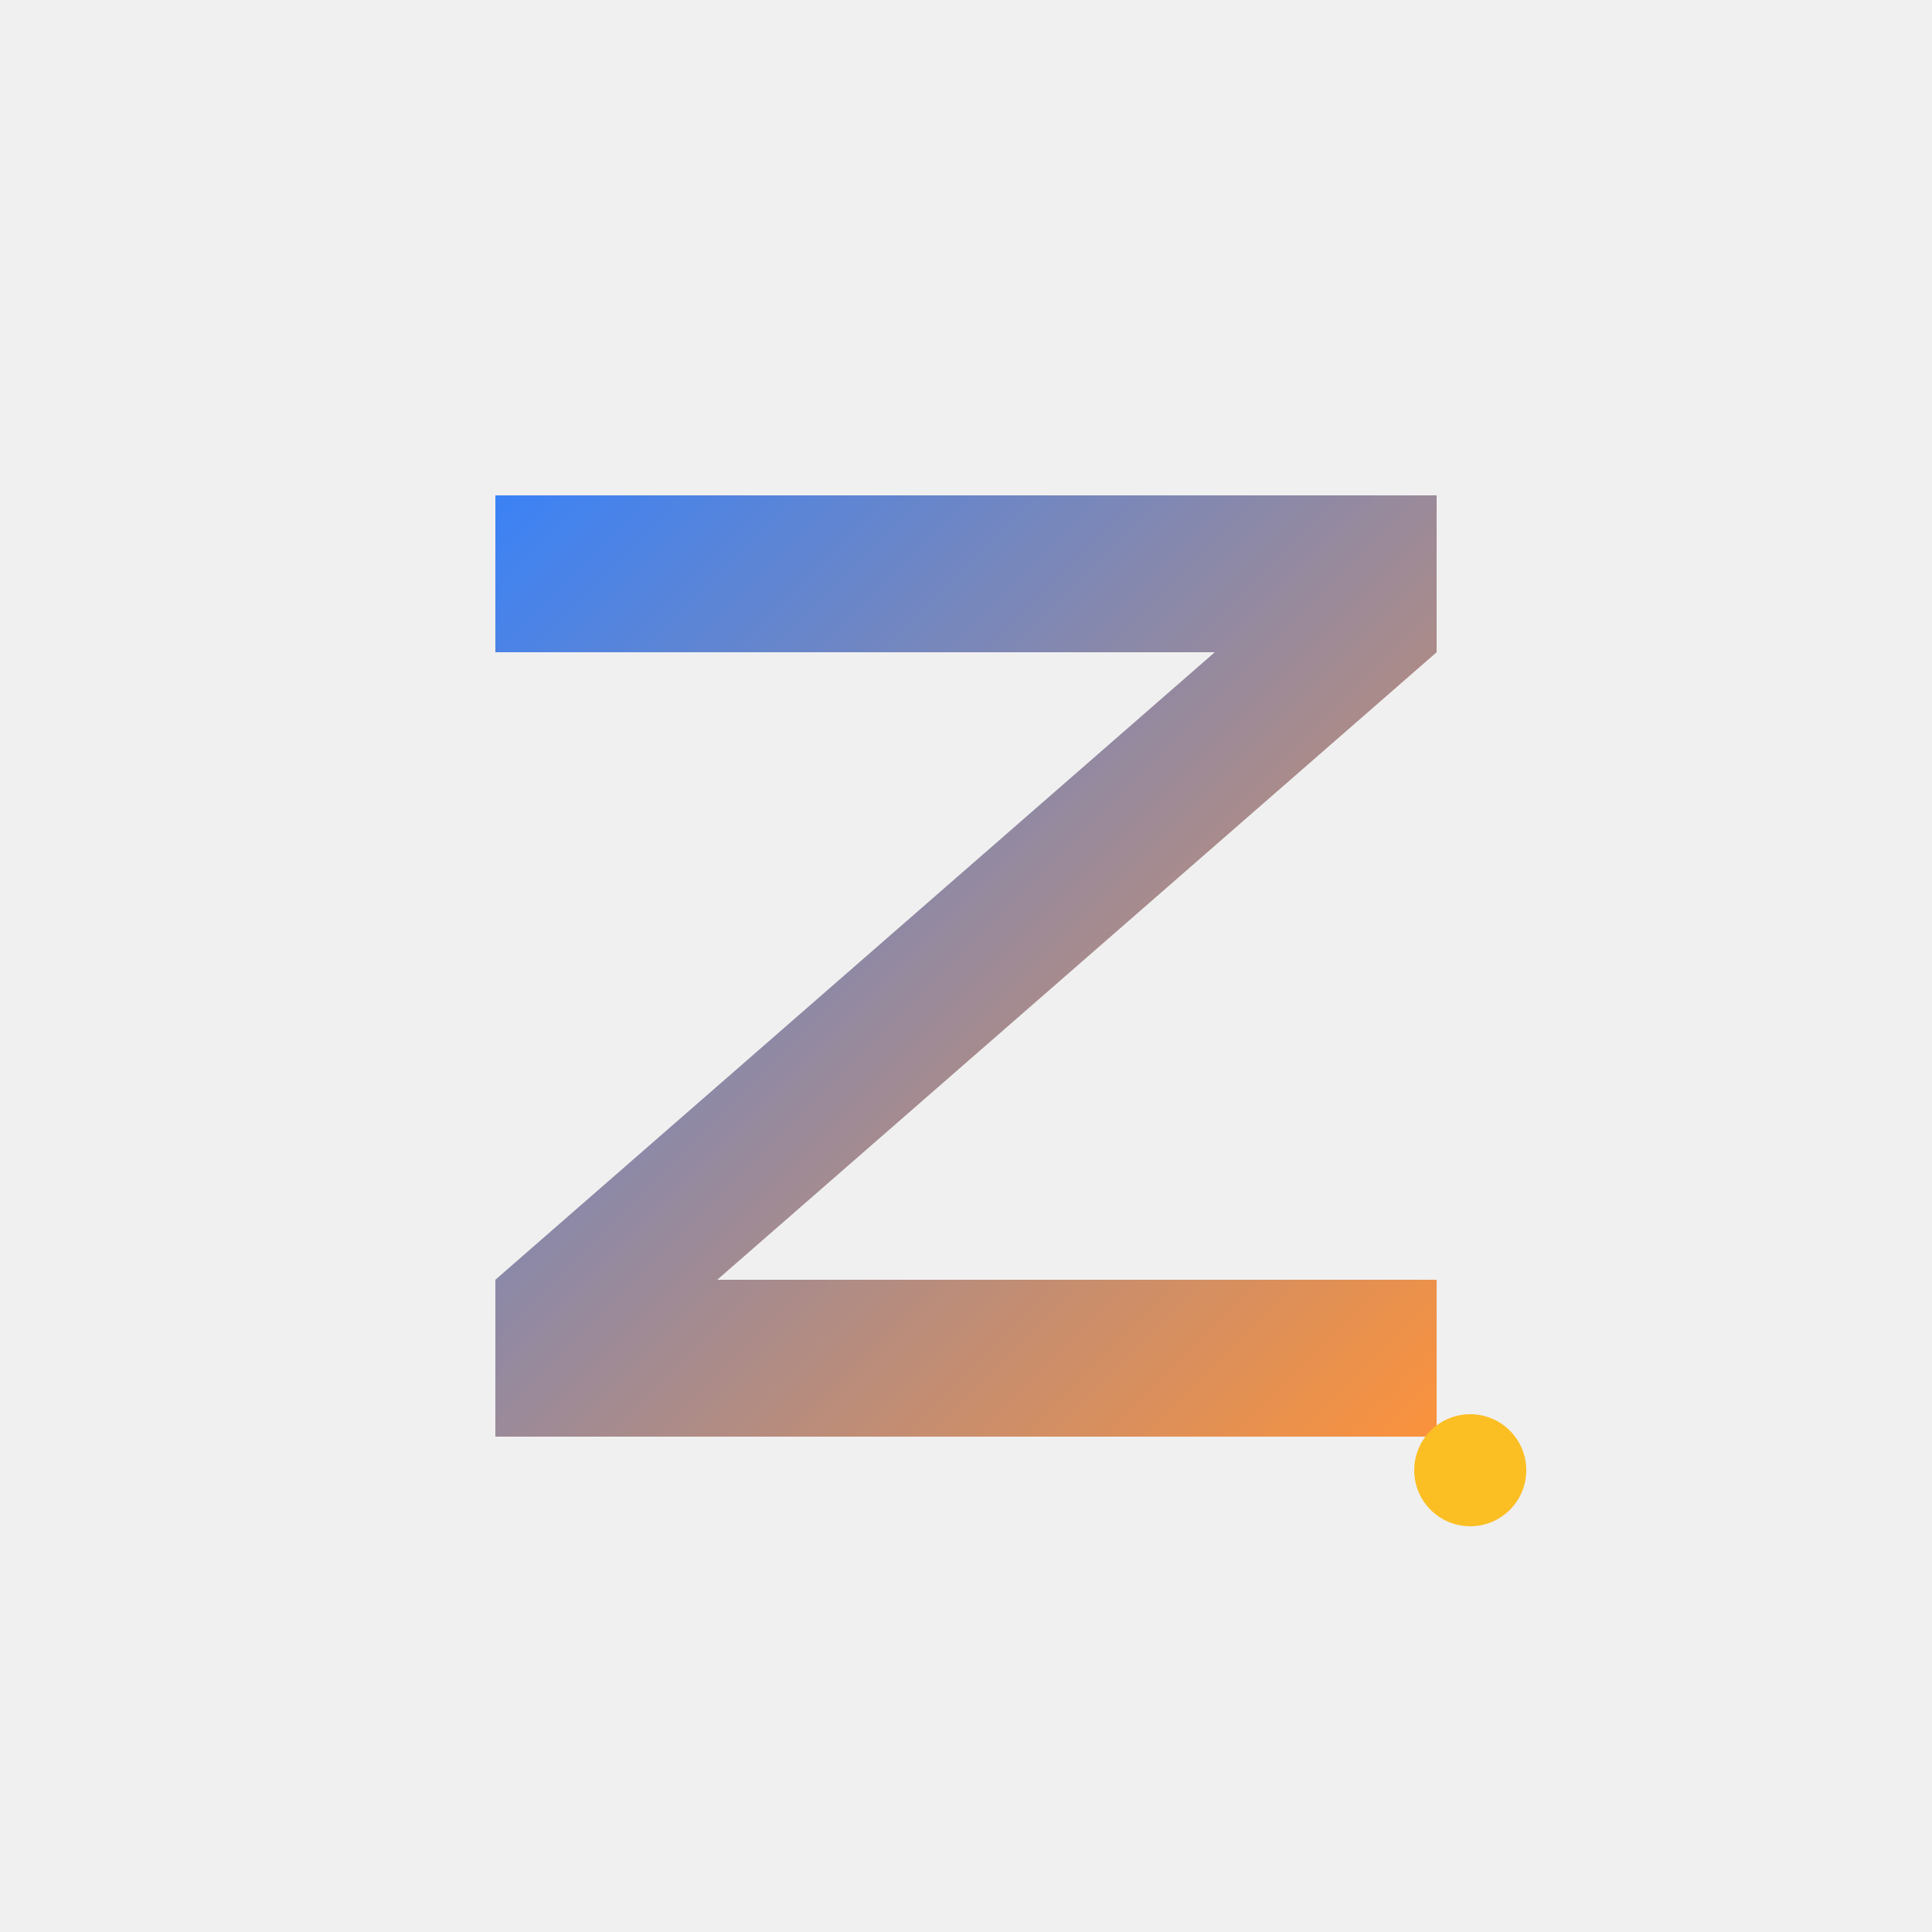
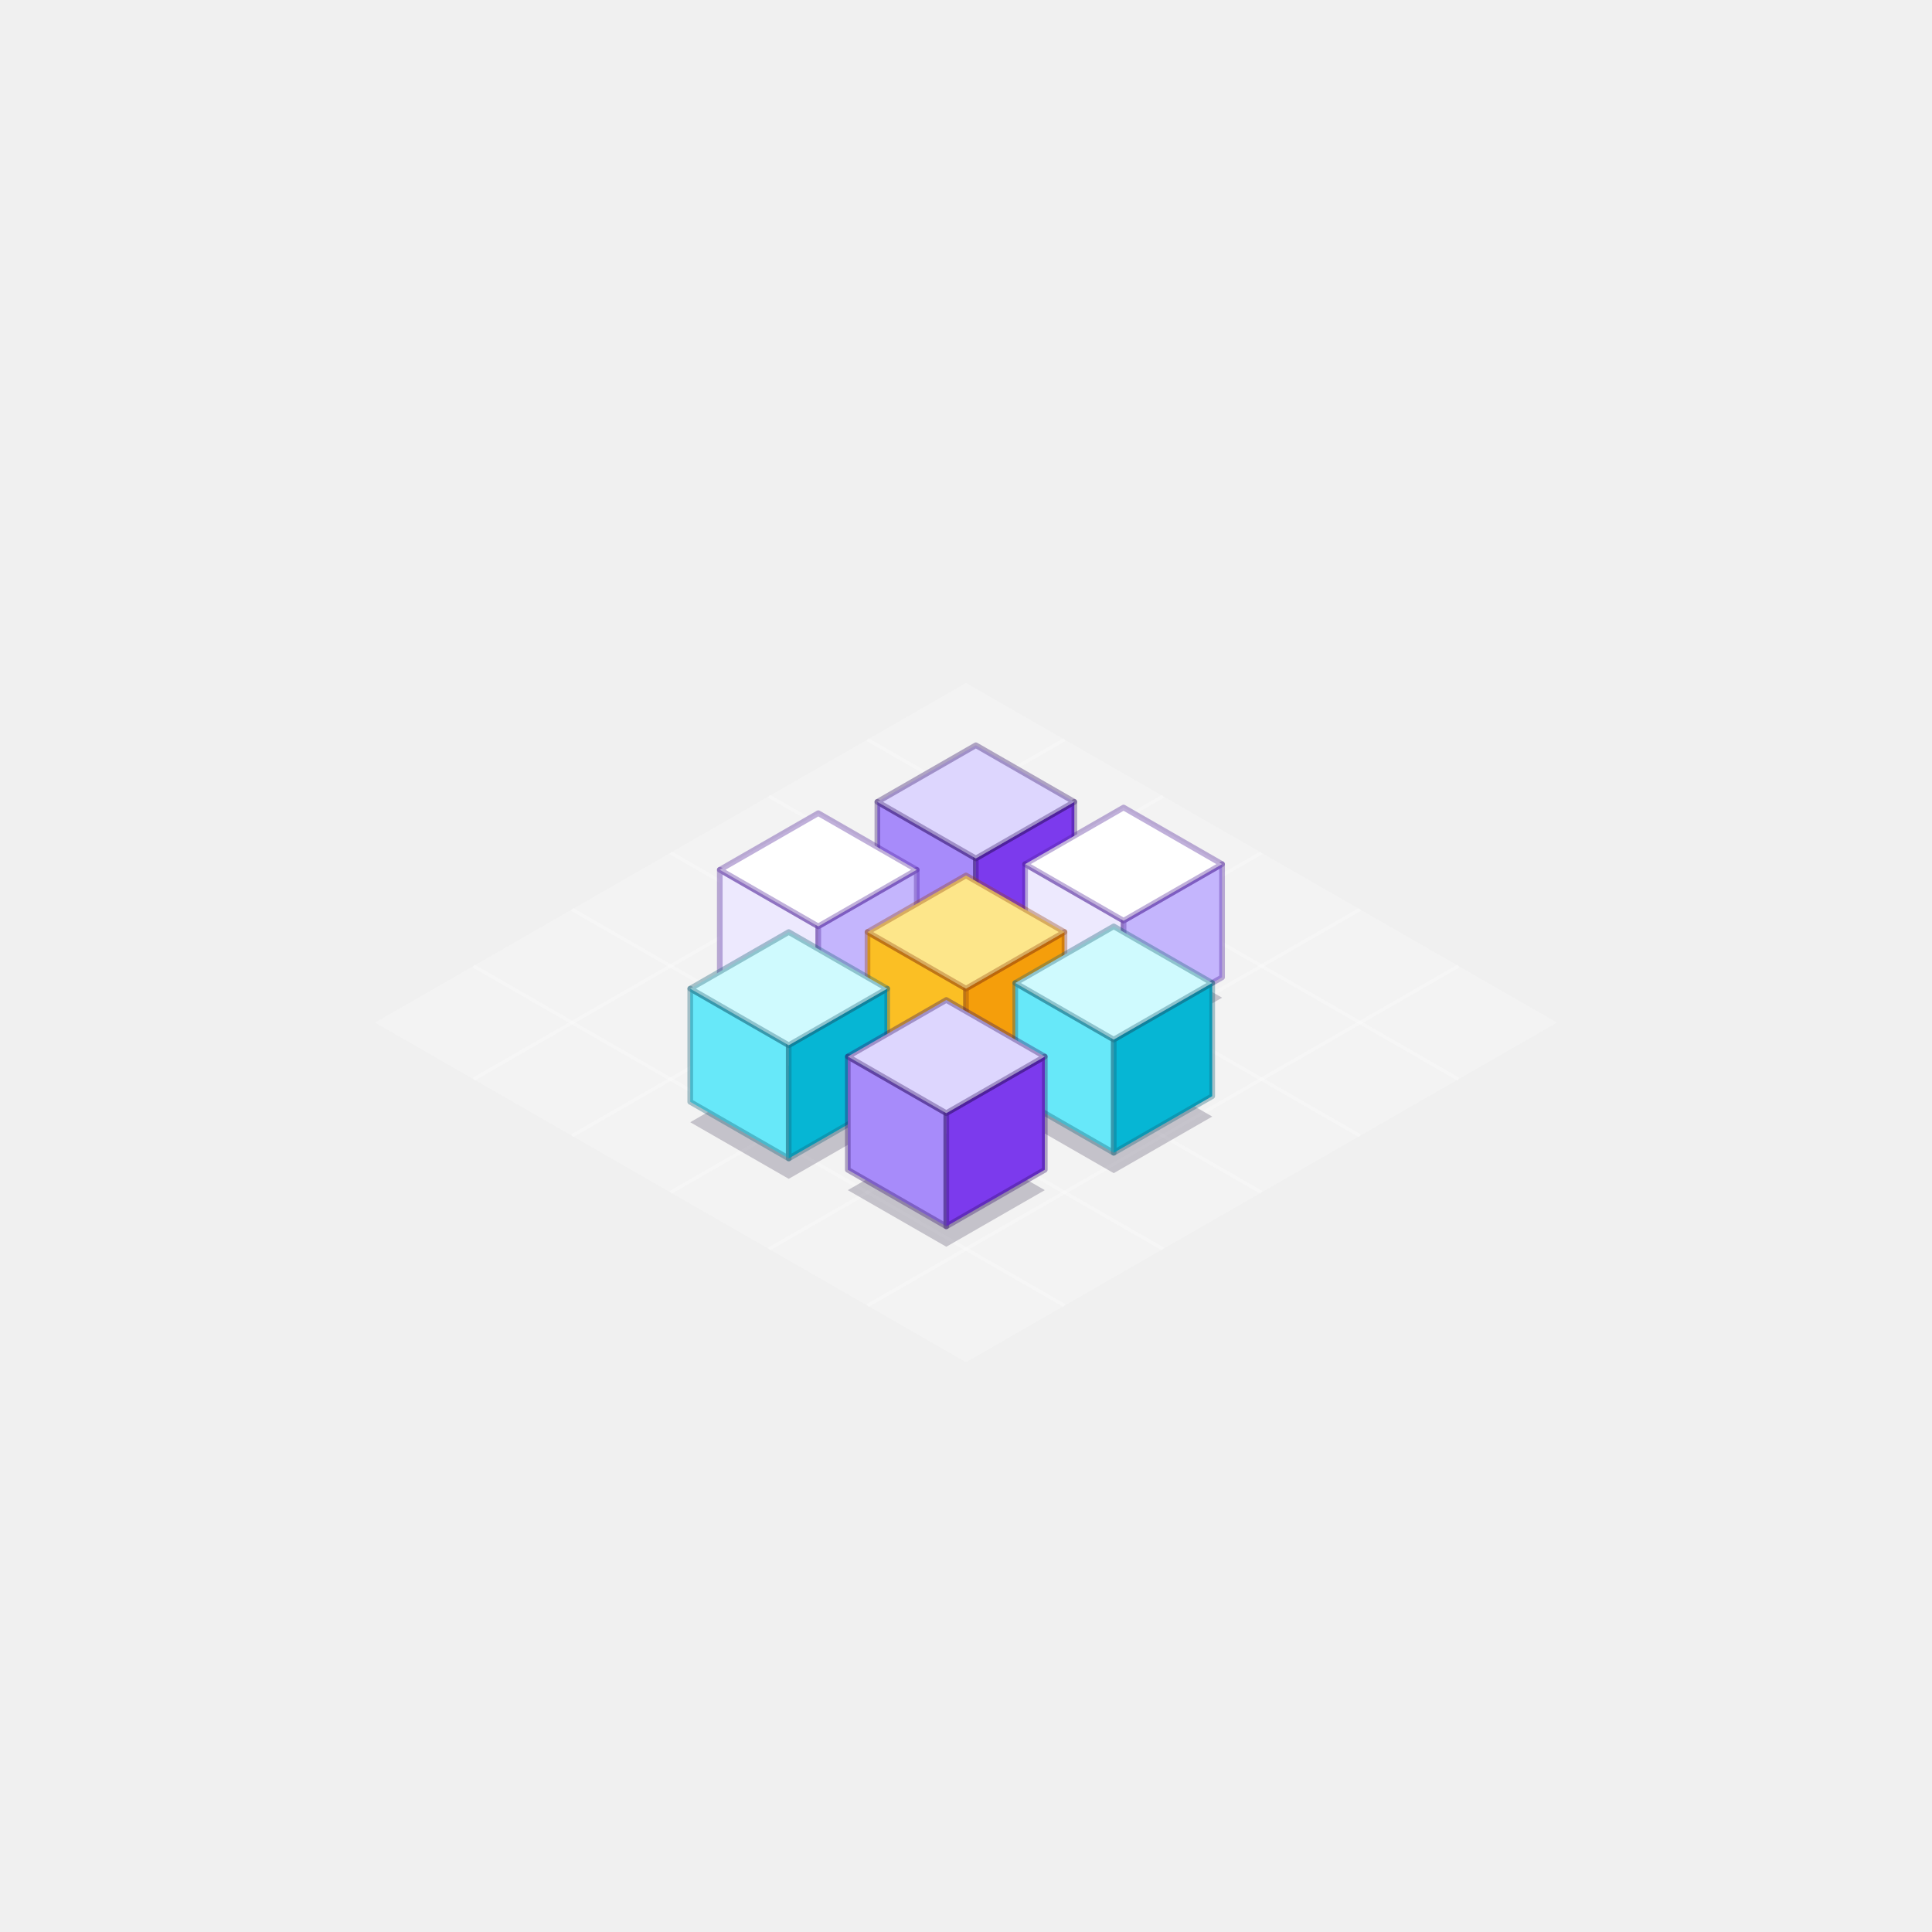
<svg xmlns="http://www.w3.org/2000/svg" width="1024" height="1024" viewBox="0 0 1024 1024">
-   <defs>
-     <linearGradient id="ziggy-gradient" x1="0" y1="0" x2="1" y2="1">
-       <stop offset="0%" stop-color="#3B82F6" />
-       <stop offset="100%" stop-color="#FB923C" />
-     </linearGradient>
-   </defs>
-   <g transform="translate(215.04 215.04) scale(0.59392)">
-     <path d="M 80 80 L 920 80 L 920 220 L 278 780 L 920 780 L 920 920 L 80 920 L 80 780 L 722 220 L 80 220 Z" fill="url(#ziggy-gradient)" />
-     <circle cx="950" cy="950" r="50" fill="#FBBF24" />
+   <g transform="translate(512 362.0) scale(0.6)">
+     <polygon points="0.0,0.0 522.0,300.0 0.0,600.0 -522.0,300.0" fill="#FFFFFF" opacity=".22" />
+     <g stroke="#FFFFFF" stroke-opacity=".25" stroke-width="3">
+       <line x1="87" y1="50" x2="-435" y2="350" />
+       <line x1="-87" y1="50" x2="435" y2="350" />
+       <line x1="174" y1="100" x2="-348" y2="400" />
+       <line x1="-174" y1="100" x2="348" y2="400" />
+       <line x1="261" y1="150" x2="-261" y2="450" />
+       <line x1="-261" y1="150" x2="261" y2="450" />
+       <line x1="348" y1="200" x2="-174" y2="500" />
+       <line x1="-348" y1="200" x2="174" y2="500" />
+       <line x1="435" y1="250" x2="-87" y2="550" />
+       <line x1="-435" y1="250" x2="87" y2="550" />
+     </g>
+     <polygon points="8.7,173.0 95.7,223.0 8.7,273.0 -78.3,223.0" fill="#1B1035" opacity=".22" />
+     <polygon points="-78.3,205.0 8.7,255.0 8.7,155.0 -78.3,105.0" fill="#A78BFA" stroke="#2E1065" stroke-opacity=".35" stroke-width="5" stroke-linejoin="round" />
+     <polygon points="95.7,205.0 8.7,255.0 8.7,155.0 95.7,105.0" fill="#7C3AED" stroke="#2E1065" stroke-opacity=".35" stroke-width="5" stroke-linejoin="round" />
+     <polygon points="8.7,55.0 95.7,105.0 8.7,155.0 -78.3,105.0" fill="#DDD6FE" stroke="#2E1065" stroke-opacity=".35" stroke-width="5" stroke-linejoin="round" />
+     <polygon points="139.2,228.0 226.2,278.0 139.2,328.0 52.2,278.0" fill="#1B1035" opacity=".22" />
+     <polygon points="52.2,260.0 139.2,310.0 139.2,210.0 52.2,160.0" fill="#EDE9FE" stroke="#4C1D95" stroke-opacity=".35" stroke-width="5" stroke-linejoin="round" />
+     <polygon points="226.2,260.0 139.2,310.0 139.2,210.0 226.2,160.0" fill="#C4B5FD" stroke="#4C1D95" stroke-opacity=".35" stroke-width="5" stroke-linejoin="round" />
+     <polygon points="139.2,110.0 226.2,160.0 139.2,210.0 52.2,160.0" fill="#FFFFFF" stroke="#4C1D95" stroke-opacity=".35" stroke-width="5" stroke-linejoin="round" />
+     <polygon points="-130.5,233.0 -43.5,283.0 -130.5,333.0 -217.5,283.0" fill="#1B1035" opacity=".22" />
+     <polygon points="-217.5,265.0 -130.5,315.0 -130.5,215.0 -217.5,165.0" fill="#EDE9FE" stroke="#4C1D95" stroke-opacity=".35" stroke-width="5" stroke-linejoin="round" />
+     <polygon points="-43.5,265.0 -130.5,315.0 -130.5,215.0 -43.5,165.0" fill="#C4B5FD" stroke="#4C1D95" stroke-opacity=".35" stroke-width="5" stroke-linejoin="round" />
+     <polygon points="-130.5,115.0 -43.5,165.0 -130.5,215.0 -217.5,165.0" fill="#FFFFFF" stroke="#4C1D95" stroke-opacity=".35" stroke-width="5" stroke-linejoin="round" />
+     <polygon points="0.0,288.0 87.0,338.0 0.0,388.0 -87.0,338.0" fill="#1B1035" opacity=".22" />
+     <polygon points="-87.0,320.0 0.0,370.0 0.0,270.0 -87.0,220.0" fill="#FBBF24" stroke="#92400E" stroke-opacity=".35" stroke-width="5" stroke-linejoin="round" />
+     <polygon points="87.0,320.0 0.0,370.0 0.0,270.0 87.0,220.0" fill="#F59E0B" stroke="#92400E" stroke-opacity=".35" stroke-width="5" stroke-linejoin="round" />
+     <polygon points="0.0,170.0 87.0,220.0 0.0,270.0 -87.0,220.0" fill="#FDE68A" stroke="#92400E" stroke-opacity=".35" stroke-width="5" stroke-linejoin="round" />
+     <polygon points="130.5,333.0 217.5,383.0 130.5,433.0 43.5,383.0" fill="#1B1035" opacity=".22" />
+     <polygon points="43.5,365.0 130.5,415.0 130.5,315.0 43.5,265.0" fill="#67E8F9" stroke="#155E75" stroke-opacity=".35" stroke-width="5" stroke-linejoin="round" />
+     <polygon points="217.5,365.0 130.5,415.0 130.5,315.0 217.5,265.0" fill="#06B6D4" stroke="#155E75" stroke-opacity=".35" stroke-width="5" stroke-linejoin="round" />
+     <polygon points="130.5,215.0 217.5,265.0 130.5,315.0 43.5,265.0" fill="#CFFAFE" stroke="#155E75" stroke-opacity=".35" stroke-width="5" stroke-linejoin="round" />
+     <polygon points="-156.6,338.0 -69.6,388.0 -156.6,438.0 -243.6,388.0" fill="#1B1035" opacity=".22" />
+     <polygon points="-243.6,370.0 -156.6,420.0 -156.6,320.0 -243.6,270.0" fill="#67E8F9" stroke="#155E75" stroke-opacity=".35" stroke-width="5" stroke-linejoin="round" />
+     <polygon points="-69.6,370.0 -156.6,420.0 -156.6,320.0 -69.6,270.0" fill="#06B6D4" stroke="#155E75" stroke-opacity=".35" stroke-width="5" stroke-linejoin="round" />
+     <polygon points="-156.6,220.0 -69.6,270.0 -156.6,320.0 -243.6,270.0" fill="#CFFAFE" stroke="#155E75" stroke-opacity=".35" stroke-width="5" stroke-linejoin="round" />
+     <polygon points="-17.4,398.0 69.6,448.0 -17.4,498.0 -104.4,448.0" fill="#1B1035" opacity=".22" />
+     <polygon points="-104.4,430.0 -17.4,480.0 -17.4,380.0 -104.4,330.0" fill="#A78BFA" stroke="#2E1065" stroke-opacity=".35" stroke-width="5" stroke-linejoin="round" />
+     <polygon points="69.6,430.0 -17.4,480.0 -17.4,380.0 69.6,330.0" fill="#7C3AED" stroke="#2E1065" stroke-opacity=".35" stroke-width="5" stroke-linejoin="round" />
+     <polygon points="-17.4,280.0 69.6,330.0 -17.4,380.0 -104.4,330.0" fill="#DDD6FE" stroke="#2E1065" stroke-opacity=".35" stroke-width="5" stroke-linejoin="round" />
  </g>
</svg>
